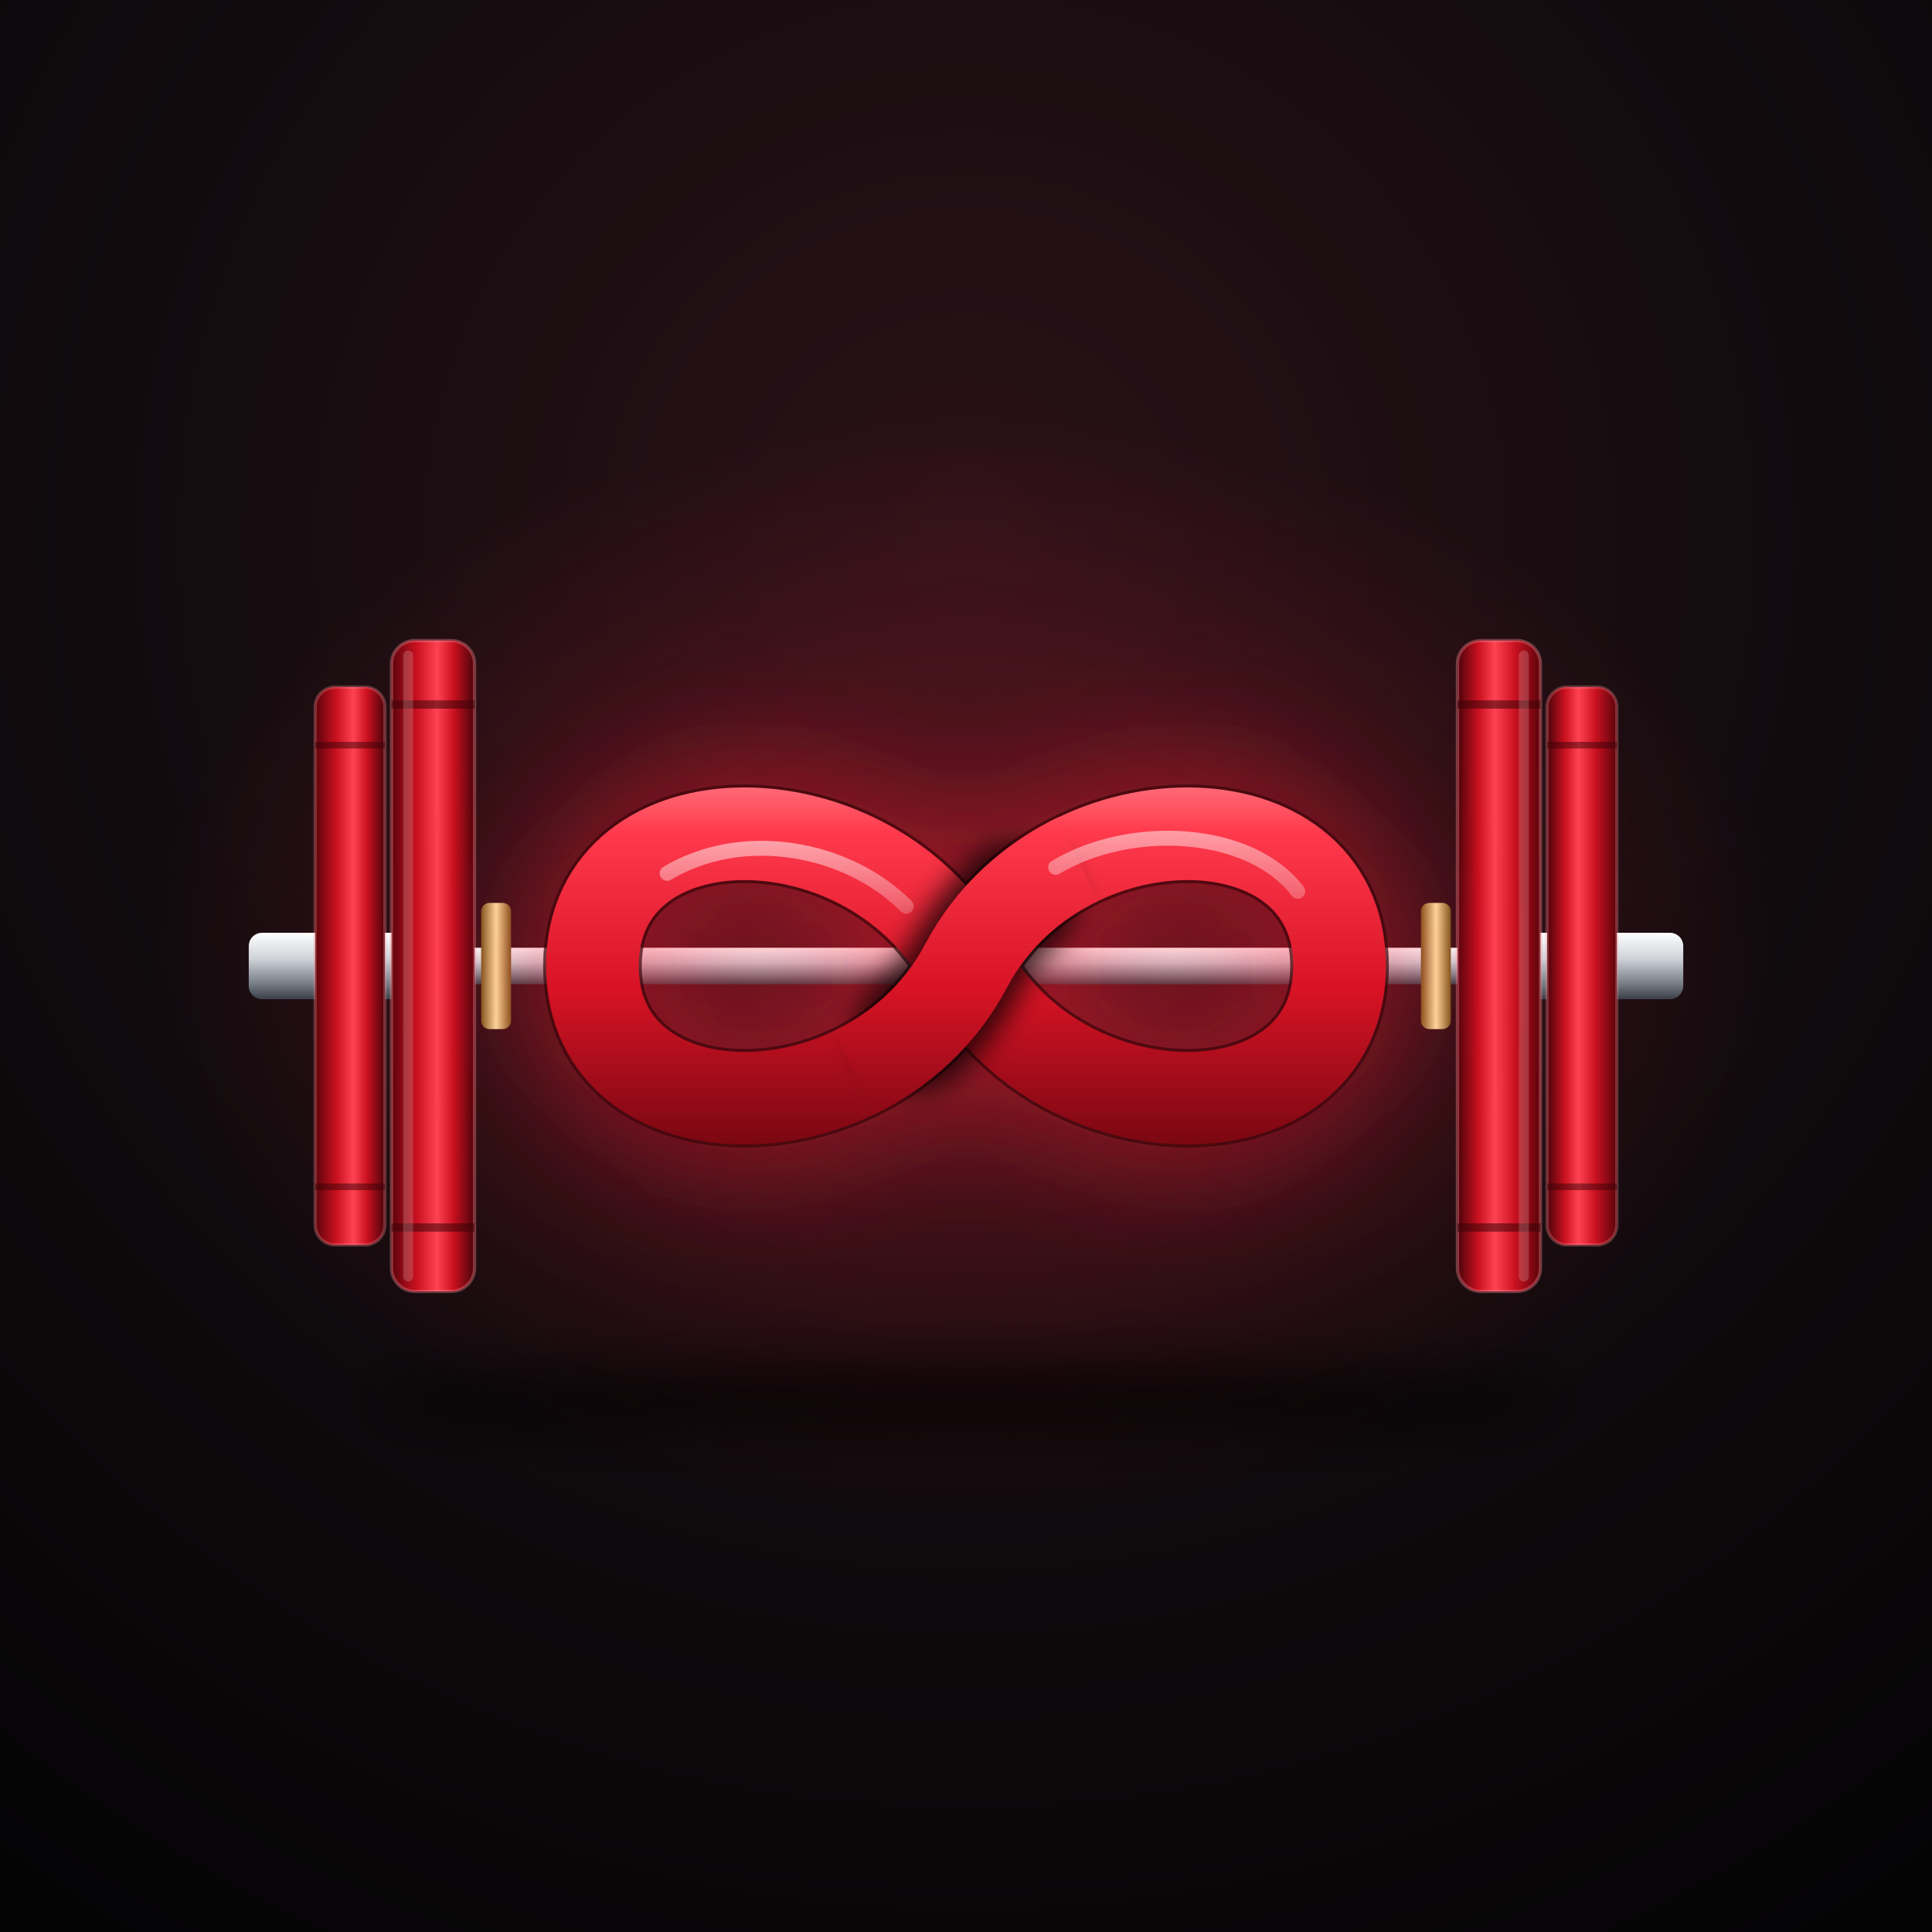
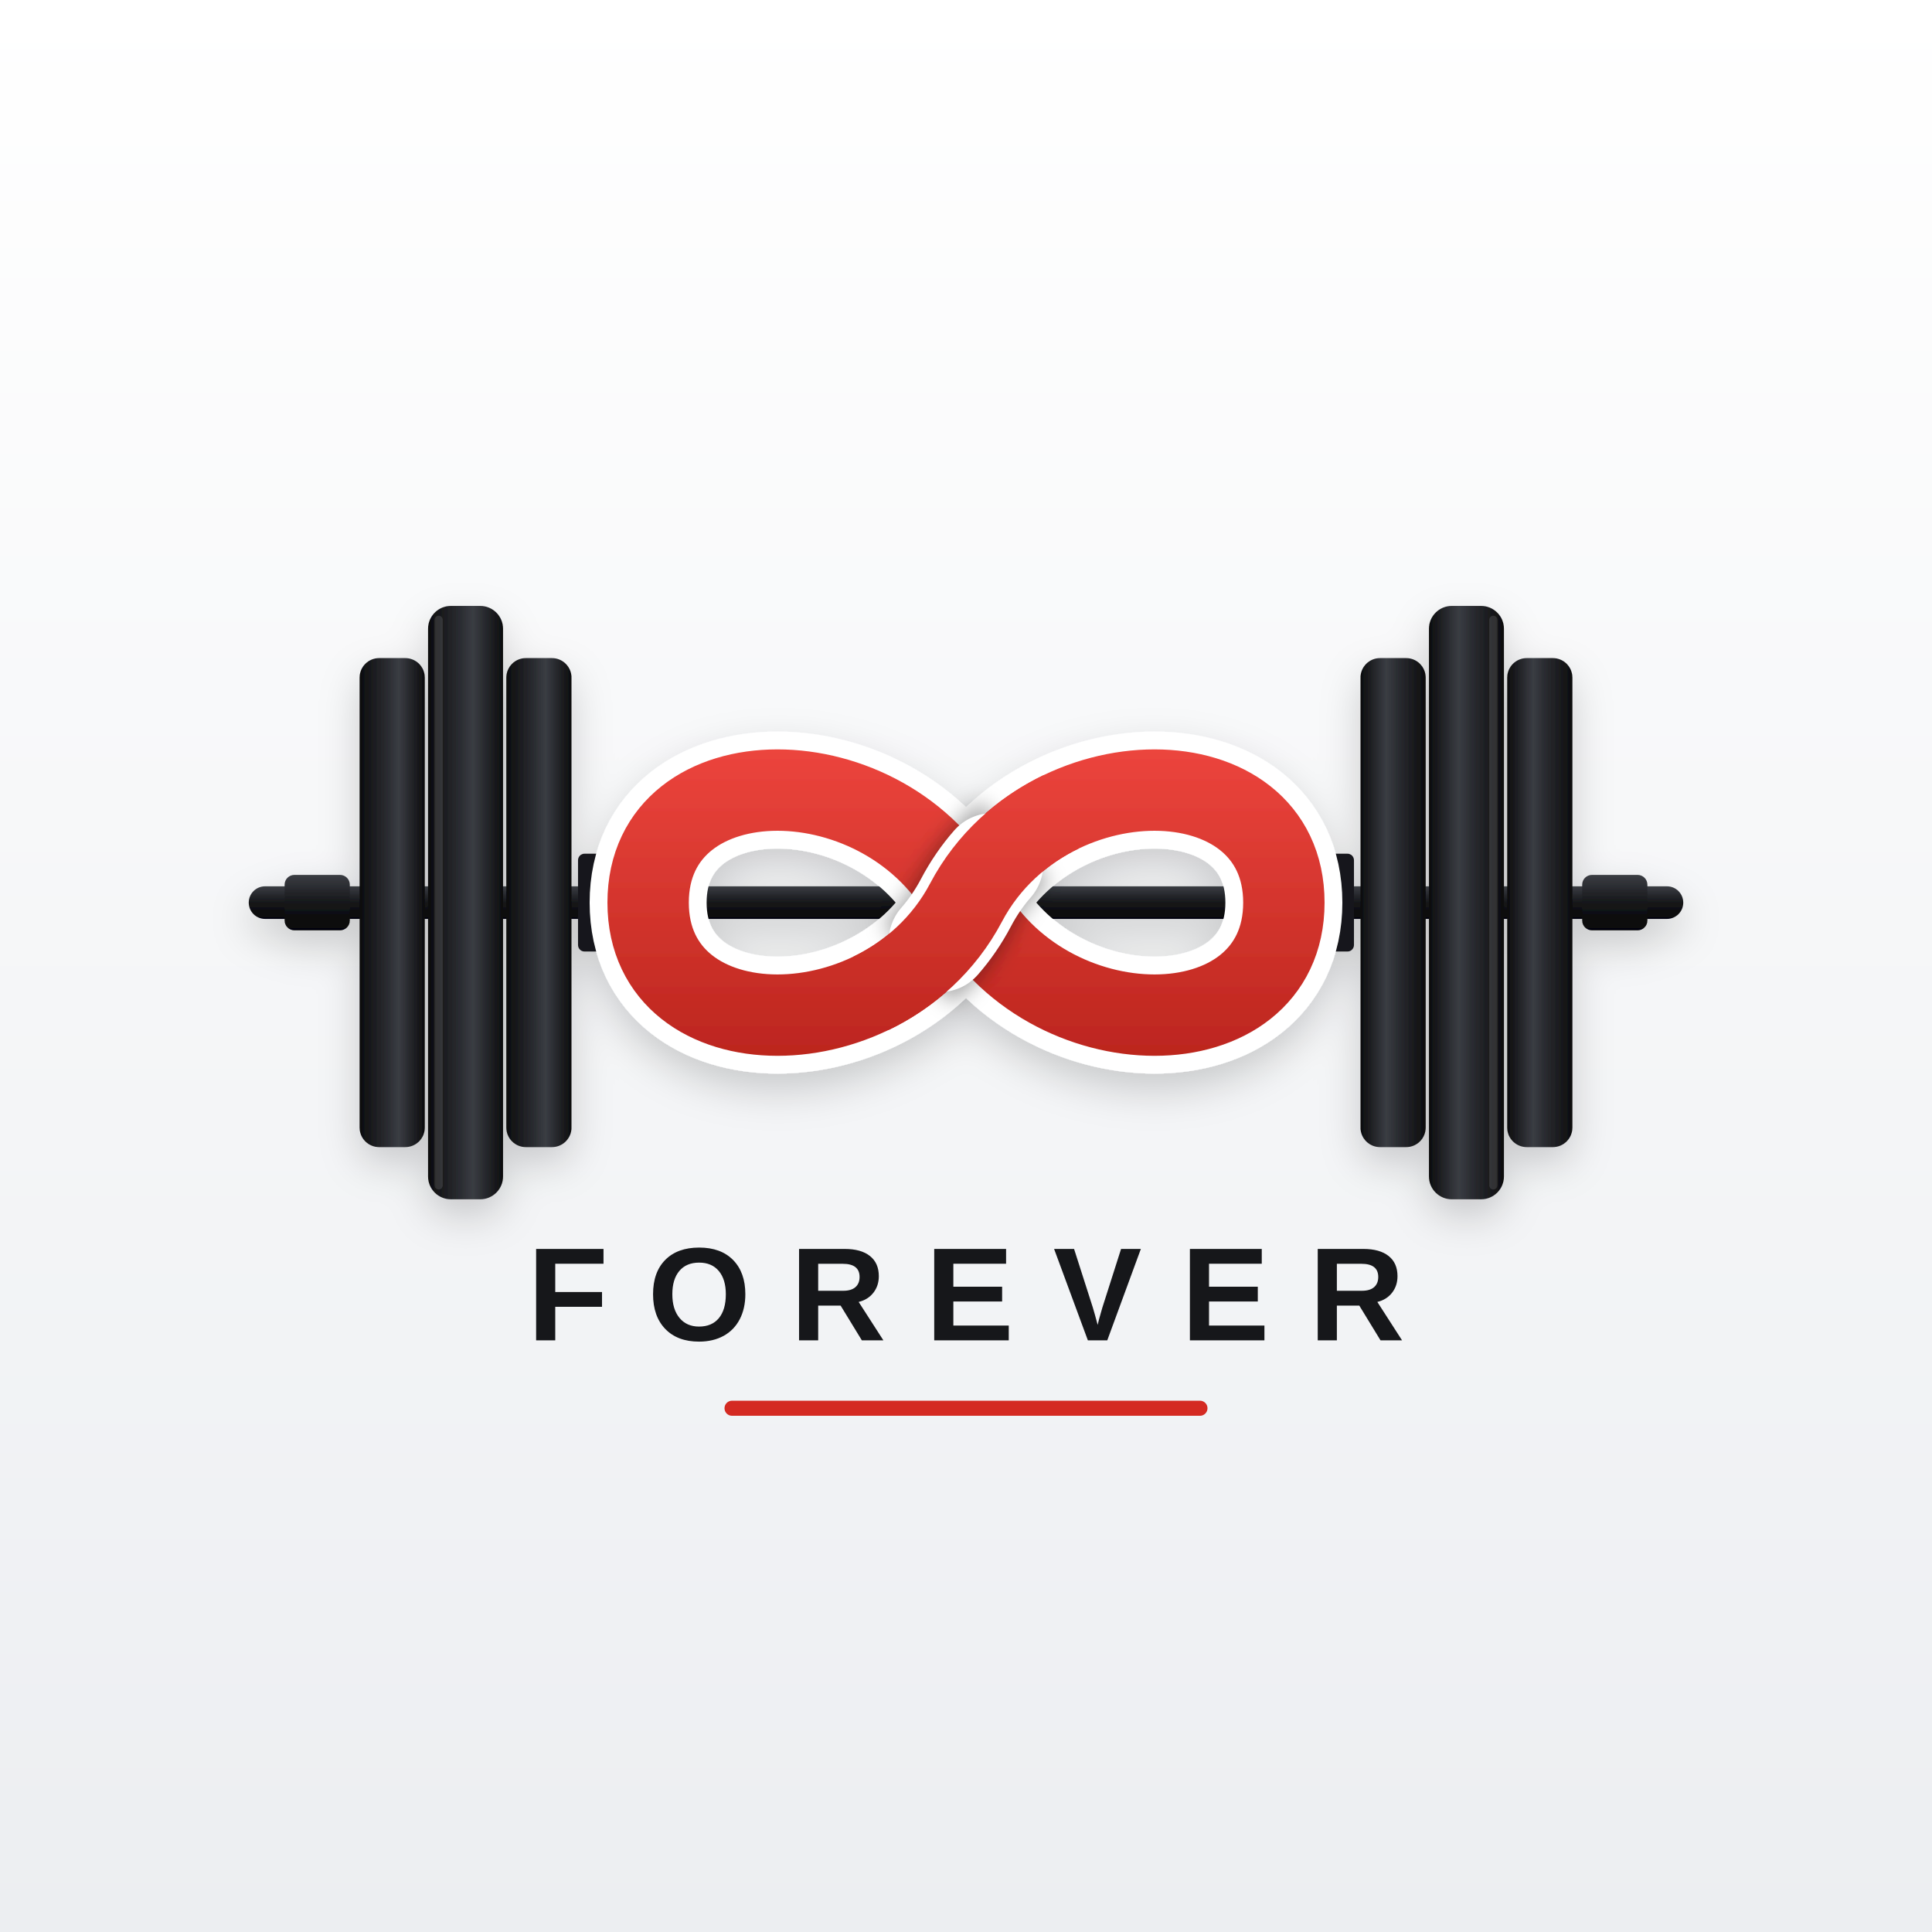
<svg xmlns="http://www.w3.org/2000/svg" viewBox="0 0 1024 1024">
  <defs>
-     <radialGradient id="bg" cx="50%" cy="28%" r="90%">
-       <stop offset="0" stop-color="#2a1117" />
-       <stop offset=".5" stop-color="#110b0e" />
-       <stop offset="1" stop-color="#030304" />
-     </radialGradient>
-     <radialGradient id="spot" cx="50%" cy="50%" r="50%">
-       <stop offset="0" stop-color="#ff2238" stop-opacity=".30" />
-       <stop offset="1" stop-color="#ff2238" stop-opacity="0" />
-     </radialGradient>
-     <linearGradient id="red" gradientUnits="userSpaceOnUse" x1="0" y1="-150" x2="0" y2="150">
-       <stop offset="0" stop-color="#ff9aa1" />
-       <stop offset=".2" stop-color="#ff3a4c" />
-       <stop offset=".55" stop-color="#d81325" />
-       <stop offset="1" stop-color="#5e040c" />
+     <linearGradient id="bg" x1="0" y1="0" x2="0" y2="1">
+       <stop offset="0" stop-color="#ffffff" />
+       <stop offset="1" stop-color="#eceef1" />
    </linearGradient>
-     <linearGradient id="spec" gradientUnits="userSpaceOnUse" x1="0" y1="-120" x2="0" y2="0">
-       <stop offset="0" stop-color="#fff" stop-opacity=".95" />
-       <stop offset="1" stop-color="#fff" stop-opacity="0" />
+     <linearGradient id="pl" x1="0" y1="0" x2="1" y2="0">
+       <stop offset="0" stop-color="#0c0c0e" />
+       <stop offset=".45" stop-color="#2c2e33" />
+       <stop offset=".6" stop-color="#3a3d43" />
+       <stop offset="1" stop-color="#0c0c0e" />
    </linearGradient>
    <linearGradient id="bar" x1="0" y1="0" x2="0" y2="1">
-       <stop offset="0" stop-color="#ffffff" />
-       <stop offset=".4" stop-color="#cdd1d7" />
-       <stop offset=".75" stop-color="#7b818a" />
-       <stop offset="1" stop-color="#3b4047" />
+       <stop offset="0" stop-color="#3a3d43" />
+       <stop offset=".5" stop-color="#16171a" />
+       <stop offset="1" stop-color="#050506" />
    </linearGradient>
-     <linearGradient id="pl" x1="0" y1="0" x2="1" y2="0">
-       <stop offset="0" stop-color="#5a040b" />
-       <stop offset=".3" stop-color="#c8101f" />
-       <stop offset=".55" stop-color="#ff4252" />
-       <stop offset=".75" stop-color="#c8101f" />
-       <stop offset="1" stop-color="#4a030a" />
+     <linearGradient id="red" gradientUnits="userSpaceOnUse" x1="0" y1="-140" x2="0" y2="140">
+       <stop offset="0" stop-color="#f0473f" />
+       <stop offset="1" stop-color="#b8231c" />
    </linearGradient>
-     <linearGradient id="gold" x1="0" y1="0" x2="1" y2="0">
-       <stop offset="0" stop-color="#7a581b" />
-       <stop offset=".5" stop-color="#ffe6a6" />
-       <stop offset="1" stop-color="#7a581b" />
-     </linearGradient>
-     <filter id="glow" filterUnits="userSpaceOnUse" x="-600" y="-600" width="1200" height="1200">
-       <feGaussianBlur stdDeviation="44" />
+     <filter id="sh" filterUnits="userSpaceOnUse" x="-600" y="-600" width="1200" height="1200">
+       <feGaussianBlur stdDeviation="8" />
    </filter>
-     <filter id="soft" filterUnits="userSpaceOnUse" x="-600" y="-600" width="1200" height="1200">
-       <feGaussianBlur stdDeviation="16" />
-     </filter>
-     <filter id="sh2" filterUnits="userSpaceOnUse" x="-600" y="-600" width="1200" height="1200">
-       <feGaussianBlur stdDeviation="9" />
+     <filter id="drop" x="-20%" y="-30%" width="140%" height="160%">
+       <feDropShadow dx="0" dy="10" stdDeviation="12" flood-color="#000" flood-opacity=".18" />
    </filter>
  </defs>
  <rect width="1024" height="1024" fill="url(#bg)" />
-   <ellipse cx="512" cy="512" rx="430" ry="290" fill="url(#spot)" />
  <g transform="translate(512 512) scale(.8) translate(-512 -512)">
-     <g transform="translate(512 512) scale(1.1)">
-       <ellipse cx="0" cy="262" rx="360" ry="22" fill="#000" opacity=".6" filter="url(#soft)" />
-       <rect x="-430" y="-11" width="860" height="22" rx="11" fill="url(#bar)" />
-       <rect x="-432" y="-20" width="110" height="40" rx="8" fill="url(#bar)" />
-       <rect x="322" y="-20" width="110" height="40" rx="8" fill="url(#bar)" />
-       <g id="plates">
-         <rect x="-346" y="-196" width="50" height="392" rx="14" fill="url(#pl)" />
-         <rect x="-392" y="-168" width="42" height="336" rx="12" fill="url(#pl)" />
-         <rect x="-346" y="-196" width="50" height="392" rx="14" fill="none" stroke="#ff8f98" stroke-opacity=".35" stroke-width="2" />
-         <rect x="-392" y="-168" width="42" height="336" rx="12" fill="none" stroke="#ff8f98" stroke-opacity=".3" stroke-width="2" />
-         <rect x="-292" y="-38" width="18" height="76" rx="5" fill="url(#gold)" />
-         <rect x="-346" y="-160" width="50" height="5" fill="#3a0208" opacity=".55" />
-         <rect x="-346" y="155" width="50" height="5" fill="#3a0208" opacity=".55" />
-         <rect x="-392" y="-135" width="42" height="4" fill="#3a0208" opacity=".5" />
-         <rect x="-392" y="131" width="42" height="4" fill="#3a0208" opacity=".5" />
-         <rect x="-339" y="-190" width="6" height="380" rx="3" fill="#fff" opacity=".18" />
+     <g transform="translate(512 470) scale(1.08)" filter="url(#drop)">
+       <rect x="-440" y="-10" width="880" height="20" rx="10" fill="url(#bar)" />
+       <g id="side">
+         <rect x="-418" y="-17" width="40" height="34" rx="6" fill="url(#bar)" />
+         <rect x="-372" y="-150" width="40" height="300" rx="12" fill="url(#pl)" />
+         <rect x="-330" y="-182" width="46" height="364" rx="14" fill="url(#pl)" />
+         <rect x="-282" y="-150" width="40" height="300" rx="12" fill="url(#pl)" />
+         <rect x="-238" y="-30" width="16" height="60" rx="4" fill="#16171a" />
+         <rect x="-326" y="-176" width="5" height="352" rx="2.5" fill="#fff" opacity=".12" />
      </g>
-       <use href="#plates" transform="scale(-1 1)" />
-       <g transform="scale(.9)">
-         <path id="inf" d="M0 0 C -62 -118 -250 -118 -250 0 C -250 118 -62 118 0 0 C 62 -118 250 -118 250 0 C 250 118 62 118 0 0 Z" fill="none" stroke="#ff1f33" stroke-width="80" opacity=".5" filter="url(#glow)" />
-         <path d="M0 0 C -62 -118 -250 -118 -250 0 C -250 118 -62 118 0 0 C 62 -118 250 -118 250 0 C 250 118 62 118 0 0 Z" fill="none" stroke="#3a0309" stroke-width="66" opacity=".7" />
-         <path d="M0 0 C -62 -118 -250 -118 -250 0 C -250 118 -62 118 0 0 C 62 -118 250 -118 250 0 C 250 118 62 118 0 0 Z" fill="none" stroke="url(#red)" stroke-width="62" />
-         <path d="M-32.6 42.6 C -19.8 30.7 -8.7 16.5 0.0 0.0 C 8.7 -16.5 19.8 -30.7 32.6 -42.6" fill="none" stroke="#000" stroke-width="80" stroke-linecap="round" opacity=".75" filter="url(#sh2)" />
-         <path d="M-74.8 71.4 C -44.6 56.8 -17.4 33.0 0.0 0.0 C 17.4 -33.0 44.6 -56.8 74.8 -71.4" fill="none" stroke="url(#red)" stroke-width="62" stroke-linecap="butt" />
-         <path d="M -200 -62 C -150 -92 -80 -80 -40 -40" fill="none" stroke="url(#spec)" stroke-width="10" stroke-linecap="round" opacity=".8" />
-         <path d="M 60 -66 C 110 -96 190 -92 222 -50" fill="none" stroke="url(#spec)" stroke-width="10" stroke-linecap="round" opacity=".7" />
+       <use href="#side" transform="scale(-1 1)" />
+       <g transform="scale(.78)">
+         <path d="M0 0 C -62 -118 -250 -118 -250 0 C -250 118 -62 118 0 0 C 62 -118 250 -118 250 0 C 250 118 62 118 0 0 Z" fill="none" stroke="#fff" stroke-width="92" />
+         <path d="M0 0 C -62 -118 -250 -118 -250 0 C -250 118 -62 118 0 0 C 62 -118 250 -118 250 0 C 250 118 62 118 0 0 Z" fill="none" stroke="url(#red)" stroke-width="64" />
+         <path d="M-38.2 47.6 C -23.1 34.7 -9.9 18.9 0.0 0.0 C 9.9 -18.9 23.1 -34.7 38.2 -47.6" fill="none" stroke="#000" stroke-width="84" opacity=".35" filter="url(#sh)" />
+         <path d="M-20.8 30.4 C -12.9 21.4 -5.9 11.2 0.0 0.0 C 5.9 -11.2 12.9 -21.4 20.8 -30.4" fill="none" stroke="#fff" stroke-width="80" stroke-linecap="round" />
+         <path d="M-74.8 71.4 C -44.6 56.8 -17.4 33.0 0.0 0.0 C 17.4 -33.0 44.6 -56.8 74.8 -71.4" fill="none" stroke="url(#red)" stroke-width="64" stroke-linecap="butt" />
      </g>
    </g>
+     <text x="512" y="760" text-anchor="middle" font-family="Archivo, Arial Black, Arial, sans-serif" font-weight="900" font-size="88" letter-spacing="26" fill="#16171a" style="font-stretch:80%">FOREVER</text>
+     <rect x="352" y="800" width="320" height="10" rx="5" fill="#d42a22" />
  </g>
</svg>
